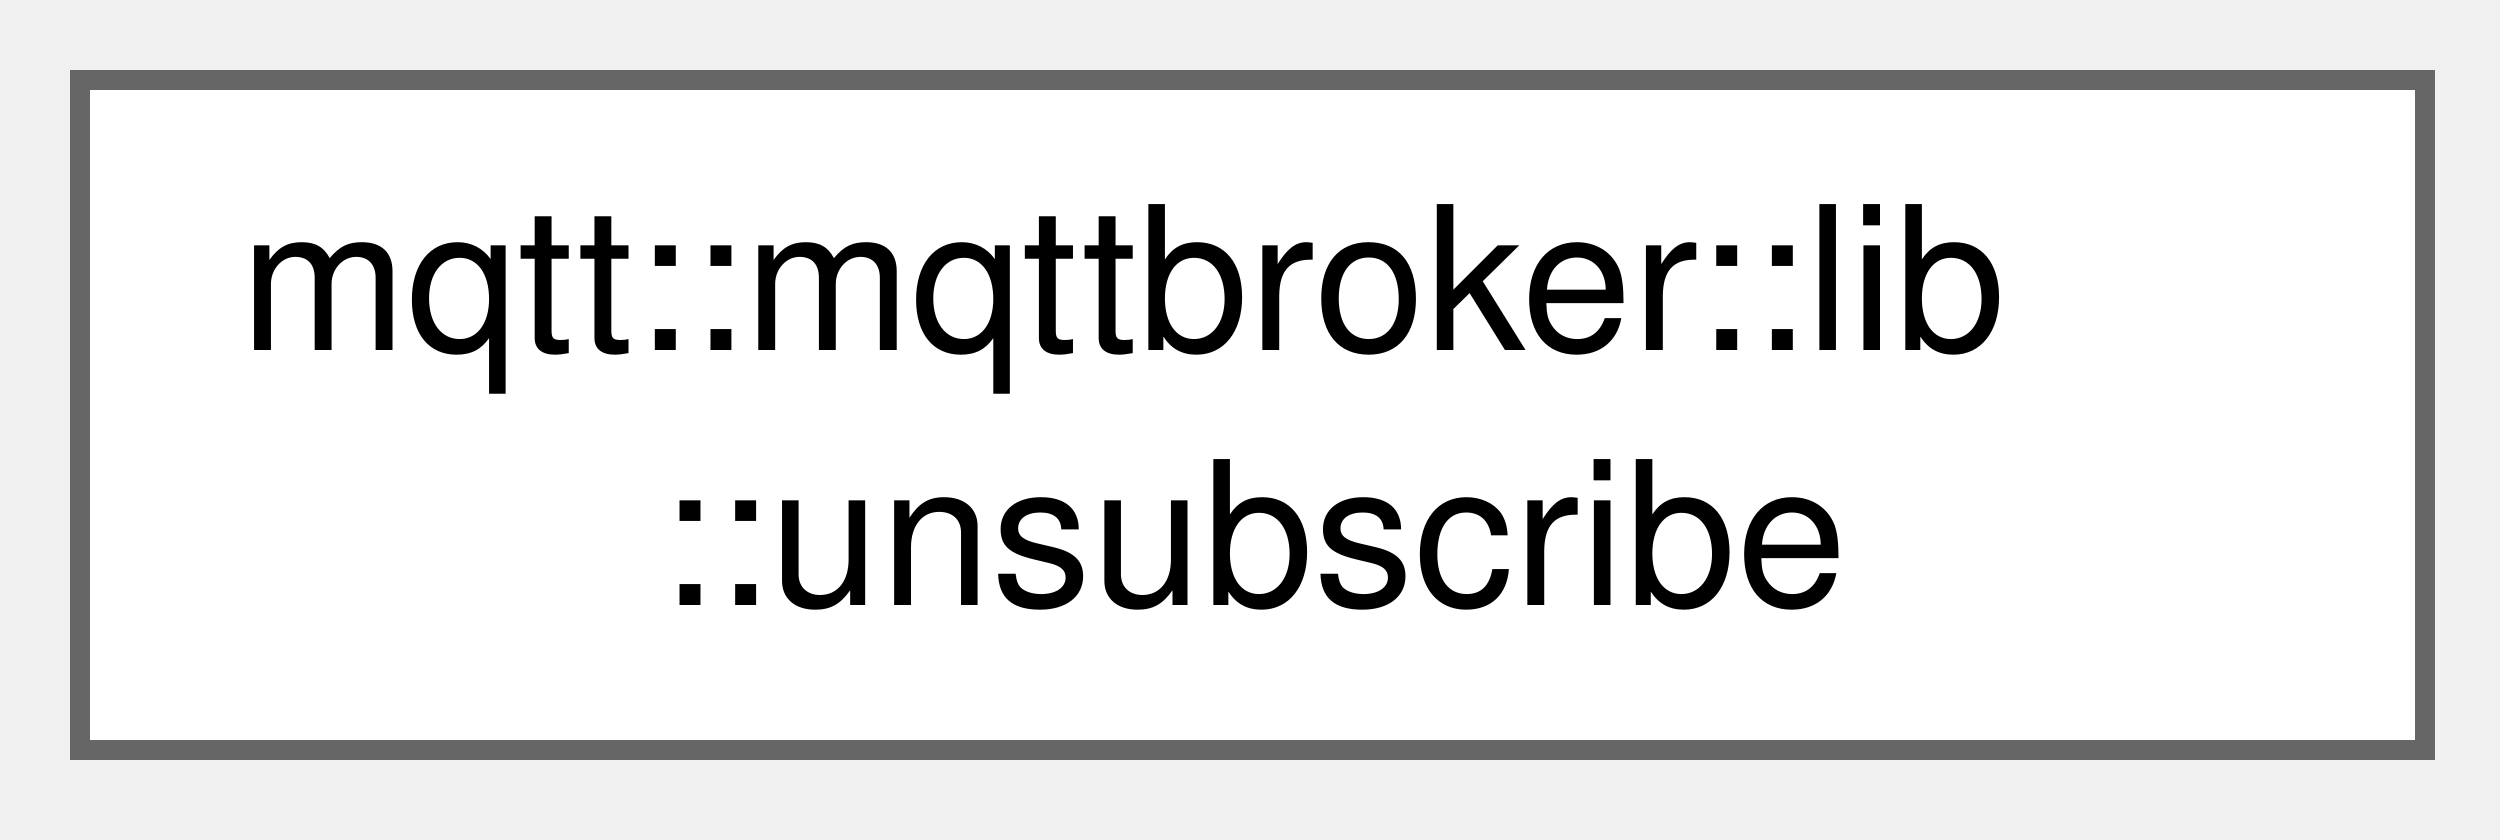
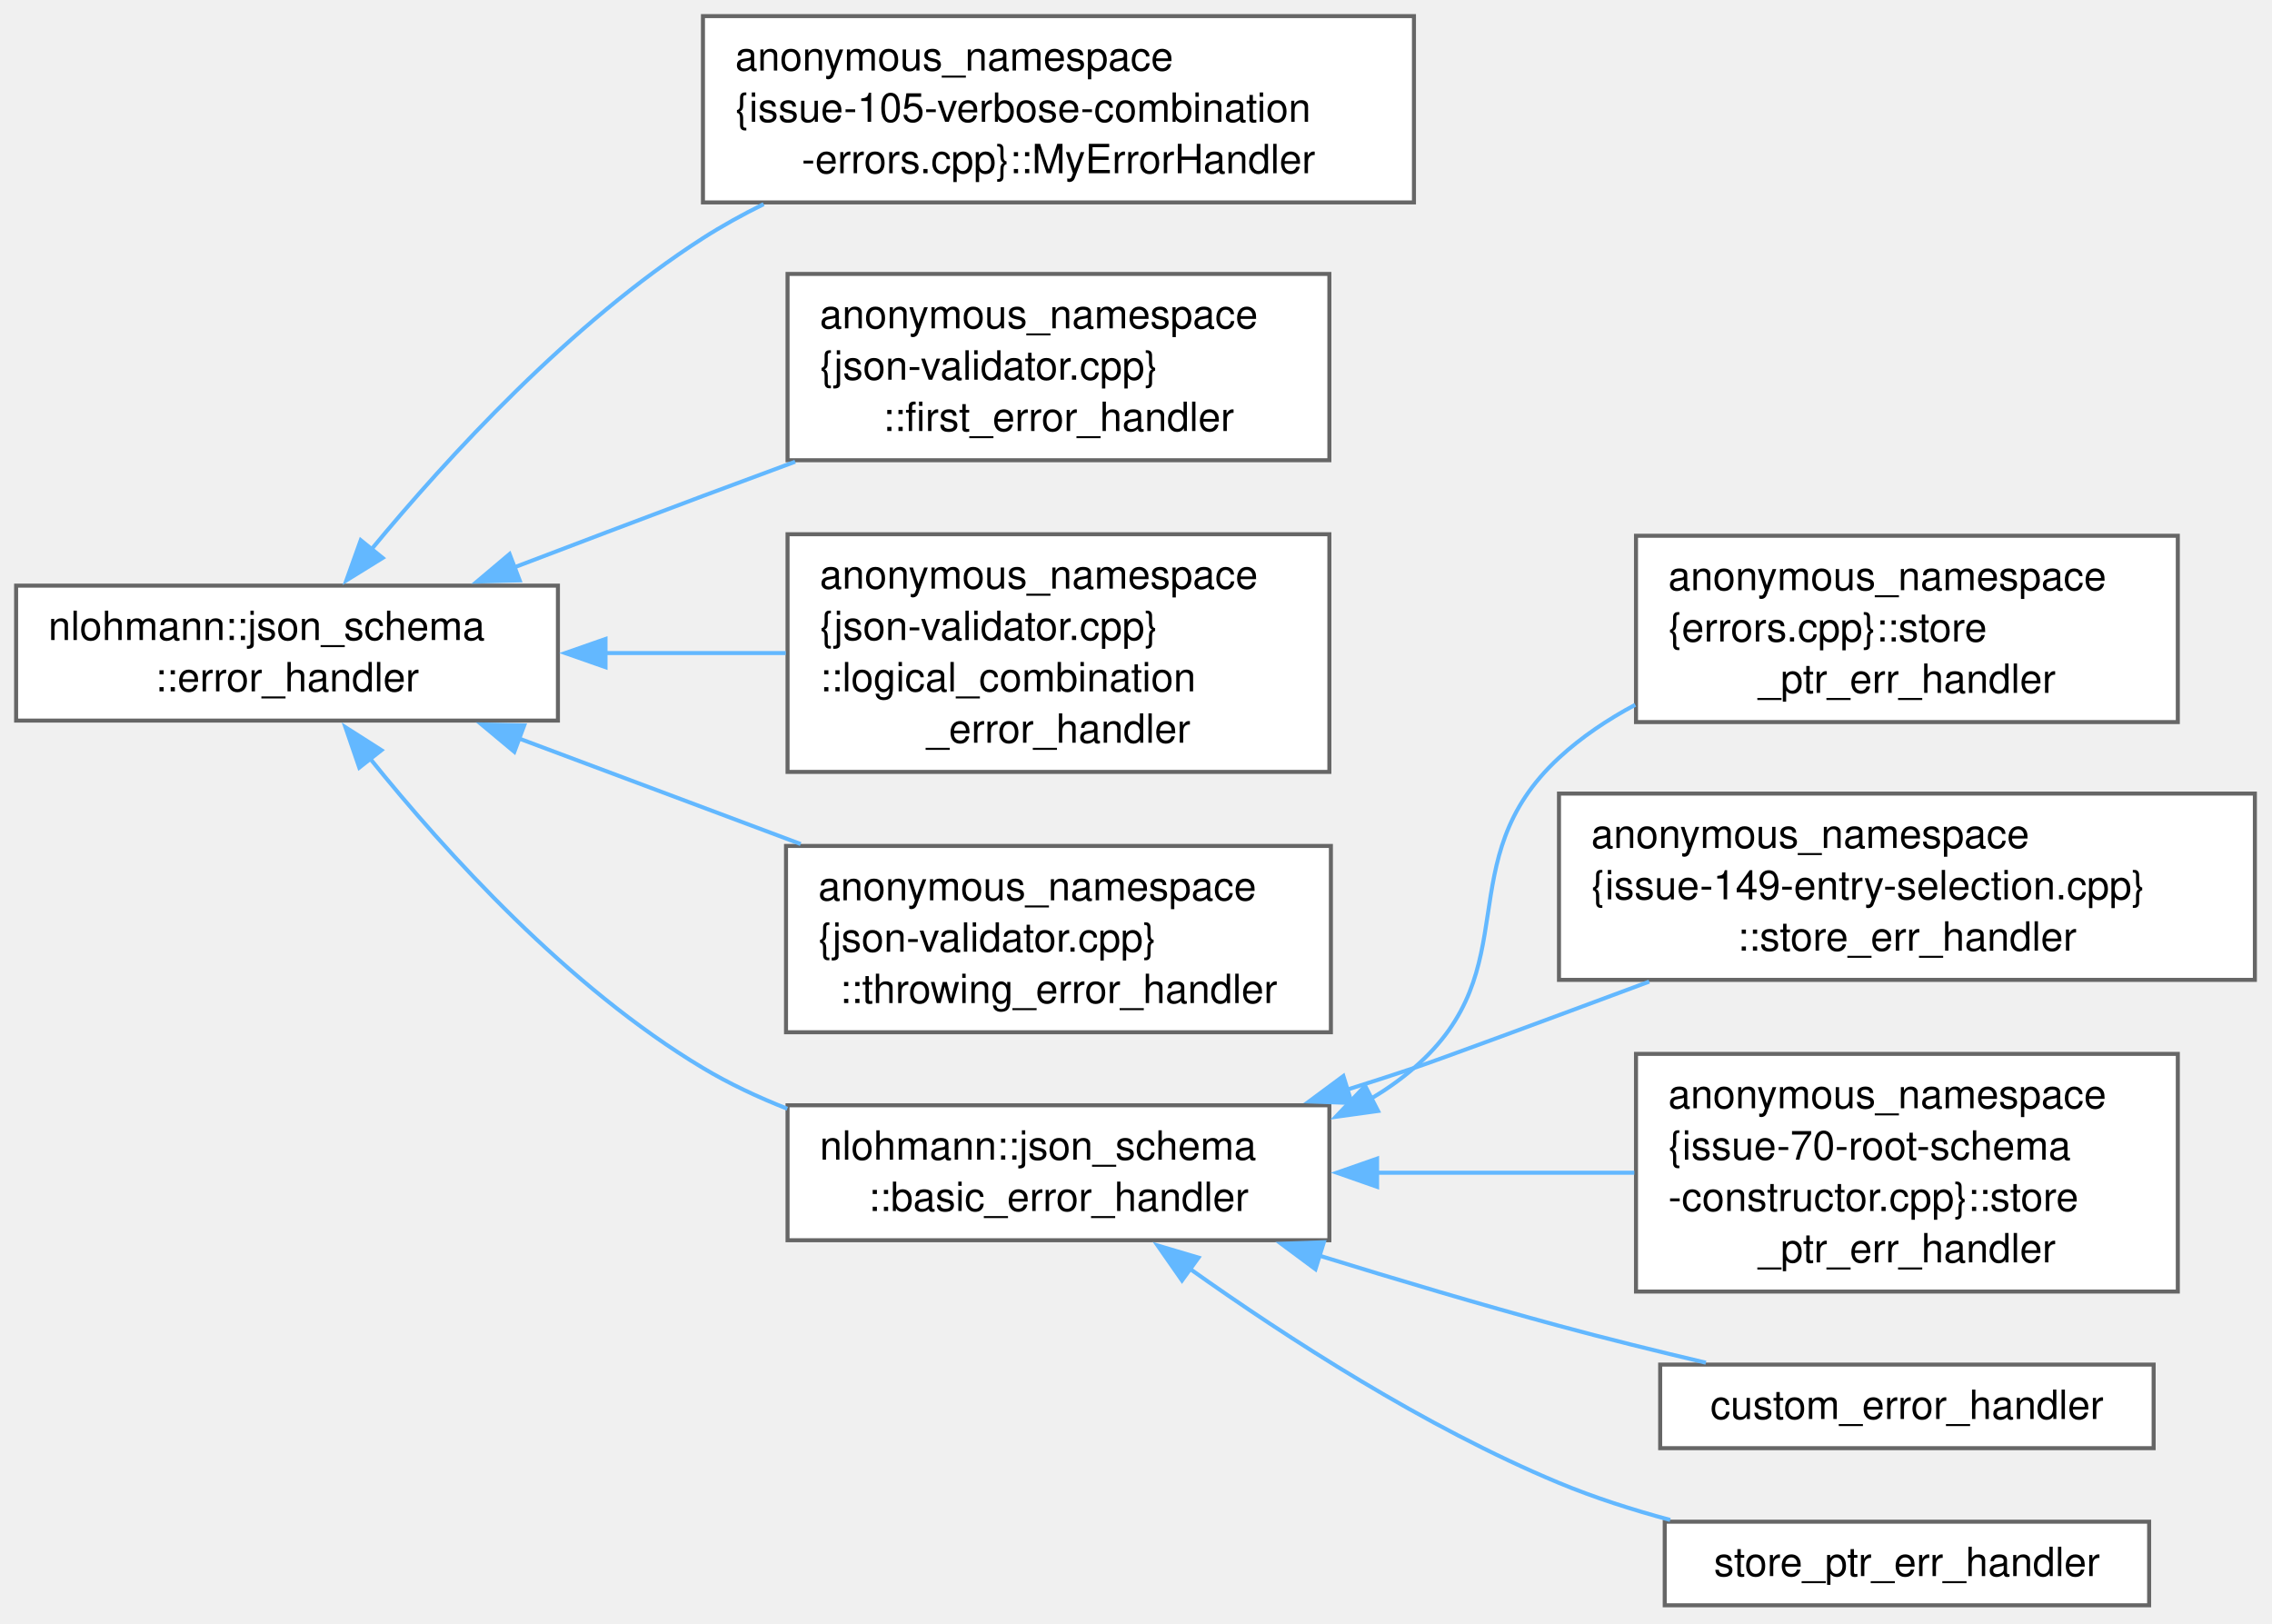
- <svg xmlns="http://www.w3.org/2000/svg" xmlns:xlink="http://www.w3.org/1999/xlink" width="125pt" height="42pt" viewBox="0.00 0.00 125.00 42.00">
-   <g id="graph0" class="graph" transform="scale(1 1) rotate(0) translate(4 37.5)">
+ <svg xmlns="http://www.w3.org/2000/svg" xmlns:xlink="http://www.w3.org/1999/xlink" width="564pt" height="403pt" viewBox="0.00 0.00 564.00 403.00">
+   <g id="graph0" class="graph" transform="scale(1 1) rotate(0) translate(4 398.5)">
    <g id="Node000000" class="node">
      <g id="a_Node000000">
-         <a xlink:href="structmqtt_1_1mqttbroker_1_1lib_1_1unsubscribe.html" target="_top" xlink:title=" ">
-           <polygon fill="white" stroke="#666666" points="117.25,-33.5 0,-33.5 0,0 117.25,0 117.25,-33.5" />
-           <text xml:space="preserve" text-anchor="start" x="8" y="-20" font-family="Helvetica,sans-Serif" font-size="10.00">mqtt::mqttbroker::lib</text>
-           <text xml:space="preserve" text-anchor="middle" x="58.62" y="-7.25" font-family="Helvetica,sans-Serif" font-size="10.00">::unsubscribe</text>
+         <a xlink:href="classnlohmann_1_1json__schema_1_1error__handler.html" target="_top" xlink:title=" ">
+           <polygon fill="white" stroke="#666666" points="134.5,-253.12 0,-253.12 0,-219.62 134.5,-219.62 134.5,-253.12" />
+           <text xml:space="preserve" text-anchor="start" x="8" y="-239.62" font-family="Helvetica,sans-Serif" font-size="10.00">nlohmann::json_schema</text>
+           <text xml:space="preserve" text-anchor="middle" x="67.25" y="-226.88" font-family="Helvetica,sans-Serif" font-size="10.00">::error_handler</text>
+         </a>
+       </g>
+     </g>
+     <g id="Node000001" class="node">
+       <g id="a_Node000001">
+         <a xlink:href="classanonymous__namespace_02issue-105-verbose-combination-errors_8cpp_03_1_1MyErrorHandler.html" target="_top" xlink:title=" ">
+           <polygon fill="white" stroke="#666666" points="347,-394.5 170.5,-394.5 170.5,-348.25 347,-348.25 347,-394.5" />
+           <text xml:space="preserve" text-anchor="start" x="178.5" y="-381" font-family="Helvetica,sans-Serif" font-size="10.00">anonymous_namespace</text>
+           <text xml:space="preserve" text-anchor="start" x="178.5" y="-368.25" font-family="Helvetica,sans-Serif" font-size="10.00">{issue-105-verbose-combination</text>
+           <text xml:space="preserve" text-anchor="middle" x="258.75" y="-355.5" font-family="Helvetica,sans-Serif" font-size="10.00">-errors.cpp}::MyErrorHandler</text>
+         </a>
+       </g>
+     </g>
+     <g id="edge44_Node000000_Node000001" class="edge">
+       <g id="a_edge44_Node000000_Node000001">
+         <a xlink:title=" ">
+           <path fill="none" stroke="#63b8ff" d="M88.2,-262.12C107.2,-285.11 137.69,-318.33 170.5,-339.38 175.25,-342.42 180.34,-345.24 185.57,-347.82" />
+           <polygon fill="#63b8ff" stroke="#63b8ff" points="90.99,-260 81.98,-254.43 85.55,-264.4 90.99,-260" />
+         </a>
+       </g>
+     </g>
+     <g id="Node000002" class="node">
+       <g id="a_Node000002">
+         <a xlink:href="classanonymous__namespace_02json-validator_8cpp_03_1_1first__error__handler.html" target="_top" xlink:title=" ">
+           <polygon fill="white" stroke="#666666" points="326,-330.5 191.5,-330.5 191.5,-284.25 326,-284.25 326,-330.5" />
+           <text xml:space="preserve" text-anchor="start" x="199.5" y="-317" font-family="Helvetica,sans-Serif" font-size="10.00">anonymous_namespace</text>
+           <text xml:space="preserve" text-anchor="start" x="199.5" y="-304.25" font-family="Helvetica,sans-Serif" font-size="10.00">{json-validator.cpp}</text>
+           <text xml:space="preserve" text-anchor="middle" x="258.75" y="-291.5" font-family="Helvetica,sans-Serif" font-size="10.00">::first_error_handler</text>
+         </a>
+       </g>
+     </g>
+     <g id="edge45_Node000000_Node000002" class="edge">
+       <g id="a_edge45_Node000000_Node000002">
+         <a xlink:title=" ">
+           <path fill="none" stroke="#63b8ff" d="M123.32,-257.53C138.59,-263.35 155.17,-269.64 170.5,-275.38 177.9,-278.14 185.67,-281.03 193.39,-283.88" />
+           <polygon fill="#63b8ff" stroke="#63b8ff" points="125,-254.42 114.41,-254.13 122.5,-260.96 125,-254.42" />
+         </a>
+       </g>
+     </g>
+     <g id="Node000003" class="node">
+       <g id="a_Node000003">
+         <a xlink:href="classanonymous__namespace_02json-validator_8cpp_03_1_1logical__combination__error__handler.html" target="_top" xlink:title=" ">
+           <polygon fill="white" stroke="#666666" points="326,-265.88 191.5,-265.88 191.5,-206.88 326,-206.88 326,-265.88" />
+           <text xml:space="preserve" text-anchor="start" x="199.5" y="-252.38" font-family="Helvetica,sans-Serif" font-size="10.00">anonymous_namespace</text>
+           <text xml:space="preserve" text-anchor="start" x="199.5" y="-239.62" font-family="Helvetica,sans-Serif" font-size="10.00">{json-validator.cpp}</text>
+           <text xml:space="preserve" text-anchor="start" x="199.5" y="-226.88" font-family="Helvetica,sans-Serif" font-size="10.00">::logical_combination</text>
+           <text xml:space="preserve" text-anchor="middle" x="258.75" y="-214.12" font-family="Helvetica,sans-Serif" font-size="10.00">_error_handler</text>
+         </a>
+       </g>
+     </g>
+     <g id="edge46_Node000000_Node000003" class="edge">
+       <g id="a_edge46_Node000000_Node000003">
+         <a xlink:title=" ">
+           <path fill="none" stroke="#63b8ff" d="M146.07,-236.38C161,-236.38 176.51,-236.38 191.05,-236.38" />
+           <polygon fill="#63b8ff" stroke="#63b8ff" points="146.31,-232.88 136.31,-236.38 146.31,-239.88 146.31,-232.88" />
+         </a>
+       </g>
+     </g>
+     <g id="Node000004" class="node">
+       <g id="a_Node000004">
+         <a xlink:href="classanonymous__namespace_02json-validator_8cpp_03_1_1throwing__error__handler.html" target="_top" xlink:title=" ">
+           <polygon fill="white" stroke="#666666" points="326.38,-188.5 191.12,-188.5 191.12,-142.25 326.38,-142.25 326.38,-188.5" />
+           <text xml:space="preserve" text-anchor="start" x="199.12" y="-175" font-family="Helvetica,sans-Serif" font-size="10.00">anonymous_namespace</text>
+           <text xml:space="preserve" text-anchor="start" x="199.12" y="-162.25" font-family="Helvetica,sans-Serif" font-size="10.00">{json-validator.cpp}</text>
+           <text xml:space="preserve" text-anchor="middle" x="258.75" y="-149.5" font-family="Helvetica,sans-Serif" font-size="10.00">::throwing_error_handler</text>
+         </a>
+       </g>
+     </g>
+     <g id="edge47_Node000000_Node000004" class="edge">
+       <g id="a_edge47_Node000000_Node000004">
+         <a xlink:title=" ">
+           <path fill="none" stroke="#63b8ff" d="M124.66,-215.24C146.71,-206.98 172.11,-197.46 194.76,-188.98" />
+           <polygon fill="#63b8ff" stroke="#63b8ff" points="123.68,-211.87 115.54,-218.66 126.13,-218.43 123.68,-211.87" />
+         </a>
+       </g>
+     </g>
+     <g id="Node000005" class="node">
+       <g id="a_Node000005">
+         <a xlink:href="classnlohmann_1_1json__schema_1_1basic__error__handler.html" target="_top" xlink:title=" ">
+           <polygon fill="white" stroke="#666666" points="326,-124.12 191.5,-124.12 191.5,-90.62 326,-90.62 326,-124.12" />
+           <text xml:space="preserve" text-anchor="start" x="199.5" y="-110.62" font-family="Helvetica,sans-Serif" font-size="10.00">nlohmann::json_schema</text>
+           <text xml:space="preserve" text-anchor="middle" x="258.75" y="-97.88" font-family="Helvetica,sans-Serif" font-size="10.00">::basic_error_handler</text>
+         </a>
+       </g>
+     </g>
+     <g id="edge48_Node000000_Node000005" class="edge">
+       <g id="a_edge48_Node000000_Node000005">
+         <a xlink:title=" ">
+           <path fill="none" stroke="#63b8ff" d="M87.9,-210.15C106.7,-186.83 137.06,-153.39 170.5,-133.38 177.01,-129.48 184.15,-126.13 191.44,-123.26" />
+           <polygon fill="#63b8ff" stroke="#63b8ff" points="85.19,-207.95 81.75,-217.97 90.69,-212.27 85.19,-207.95" />
+         </a>
+       </g>
+     </g>
+     <g id="Node000006" class="node">
+       <g id="a_Node000006">
+         <a xlink:href="classanonymous__namespace_02errors_8cpp_03_1_1store__ptr__err__handler.html" target="_top" xlink:title=" ">
+           <polygon fill="white" stroke="#666666" points="536.62,-265.5 402.12,-265.5 402.12,-219.25 536.62,-219.25 536.62,-265.5" />
+           <text xml:space="preserve" text-anchor="start" x="410.12" y="-252" font-family="Helvetica,sans-Serif" font-size="10.00">anonymous_namespace</text>
+           <text xml:space="preserve" text-anchor="start" x="410.12" y="-239.25" font-family="Helvetica,sans-Serif" font-size="10.00">{errors.cpp}::store</text>
+           <text xml:space="preserve" text-anchor="middle" x="469.38" y="-226.5" font-family="Helvetica,sans-Serif" font-size="10.00">_ptr_err_handler</text>
+         </a>
+       </g>
+     </g>
+     <g id="edge49_Node000005_Node000006" class="edge">
+       <g id="a_edge49_Node000005_Node000006">
+         <a xlink:title=" ">
+           <path fill="none" stroke="#63b8ff" d="M336.17,-125.66C340.01,-127.94 343.66,-130.5 347,-133.38 375.61,-158.04 355.26,-184.73 383,-210.38 388.58,-215.53 395.07,-219.88 401.93,-223.54" />
+           <polygon fill="#63b8ff" stroke="#63b8ff" points="338.09,-122.71 327.59,-121.26 334.89,-128.94 338.09,-122.71" />
+         </a>
+       </g>
+     </g>
+     <g id="Node000007" class="node">
+       <g id="a_Node000007">
+         <a xlink:href="classanonymous__namespace_02issue-149-entry-selection_8cpp_03_1_1store__err__handler.html" target="_top" xlink:title=" ">
+           <polygon fill="white" stroke="#666666" points="555.75,-201.5 383,-201.5 383,-155.25 555.75,-155.25 555.75,-201.5" />
+           <text xml:space="preserve" text-anchor="start" x="391" y="-188" font-family="Helvetica,sans-Serif" font-size="10.00">anonymous_namespace</text>
+           <text xml:space="preserve" text-anchor="start" x="391" y="-175.25" font-family="Helvetica,sans-Serif" font-size="10.00">{issue-149-entry-selection.cpp}</text>
+           <text xml:space="preserve" text-anchor="middle" x="469.38" y="-162.5" font-family="Helvetica,sans-Serif" font-size="10.00">::store_err_handler</text>
+         </a>
+       </g>
+     </g>
+     <g id="edge50_Node000005_Node000007" class="edge">
+       <g id="a_edge50_Node000005_Node000007">
+         <a xlink:title=" ">
+           <path fill="none" stroke="#63b8ff" d="M330.37,-127.99C336.01,-129.77 341.61,-131.57 347,-133.38 353.24,-135.46 379.12,-145.04 405.4,-154.82" />
+           <polygon fill="#63b8ff" stroke="#63b8ff" points="331.55,-124.69 320.96,-125.07 329.48,-131.38 331.55,-124.69" />
+         </a>
+       </g>
+     </g>
+     <g id="Node000008" class="node">
+       <g id="a_Node000008">
+         <a xlink:href="classanonymous__namespace_02issue-70-root-schema-constructor_8cpp_03_1_1store__ptr__err__handler.html" target="_top" xlink:title=" ">
+           <polygon fill="white" stroke="#666666" points="536.62,-136.88 402.12,-136.88 402.12,-77.88 536.62,-77.88 536.62,-136.88" />
+           <text xml:space="preserve" text-anchor="start" x="410.12" y="-123.38" font-family="Helvetica,sans-Serif" font-size="10.00">anonymous_namespace</text>
+           <text xml:space="preserve" text-anchor="start" x="410.12" y="-110.62" font-family="Helvetica,sans-Serif" font-size="10.00">{issue-70-root-schema</text>
+           <text xml:space="preserve" text-anchor="start" x="410.12" y="-97.88" font-family="Helvetica,sans-Serif" font-size="10.00">-constructor.cpp}::store</text>
+           <text xml:space="preserve" text-anchor="middle" x="469.38" y="-85.12" font-family="Helvetica,sans-Serif" font-size="10.00">_ptr_err_handler</text>
+         </a>
+       </g>
+     </g>
+     <g id="edge51_Node000005_Node000008" class="edge">
+       <g id="a_edge51_Node000005_Node000008">
+         <a xlink:title=" ">
+           <path fill="none" stroke="#63b8ff" d="M337.83,-107.38C358.84,-107.38 381.38,-107.38 401.71,-107.38" />
+           <polygon fill="#63b8ff" stroke="#63b8ff" points="337.85,-103.88 327.85,-107.38 337.85,-110.88 337.85,-103.88" />
+         </a>
+       </g>
+     </g>
+     <g id="Node000009" class="node">
+       <g id="a_Node000009">
+         <a xlink:href="classcustom__error__handler.html" target="_top" xlink:title=" ">
+           <polygon fill="white" stroke="#666666" points="530.62,-59.75 408.12,-59.75 408.12,-39 530.62,-39 530.62,-59.75" />
+           <text xml:space="preserve" text-anchor="middle" x="469.38" y="-46.25" font-family="Helvetica,sans-Serif" font-size="10.00">custom_error_handler</text>
+         </a>
+       </g>
+     </g>
+     <g id="edge52_Node000005_Node000009" class="edge">
+       <g id="a_edge52_Node000005_Node000009">
+         <a xlink:title=" ">
+           <path fill="none" stroke="#63b8ff" d="M323.56,-86.78C342.61,-80.89 363.58,-74.64 383,-69.38 394.75,-66.19 407.5,-63.04 419.47,-60.22" />
+           <polygon fill="#63b8ff" stroke="#63b8ff" points="322.55,-83.43 314.04,-89.75 324.63,-90.12 322.55,-83.43" />
+         </a>
+       </g>
+     </g>
+     <g id="Node000010" class="node">
+       <g id="a_Node000010">
+         <a xlink:href="classstore__ptr__err__handler.html" target="_top" xlink:title=" ">
+           <polygon fill="white" stroke="#666666" points="529.5,-20.75 409.25,-20.75 409.25,0 529.5,0 529.5,-20.75" />
+           <text xml:space="preserve" text-anchor="middle" x="469.38" y="-7.25" font-family="Helvetica,sans-Serif" font-size="10.00">store_ptr_err_handler</text>
+         </a>
+       </g>
+     </g>
+     <g id="edge53_Node000005_Node000010" class="edge">
+       <g id="a_edge53_Node000005_Node000010">
+         <a xlink:title=" ">
+           <path fill="none" stroke="#63b8ff" d="M291.43,-83.49C315.43,-66.44 349.83,-44.17 383,-30.38 391.71,-26.75 401.22,-23.71 410.61,-21.18" />
+           <polygon fill="#63b8ff" stroke="#63b8ff" points="289.42,-80.63 283.36,-89.32 293.52,-86.3 289.42,-80.63" />
        </a>
      </g>
    </g>
  </g>
</svg>
